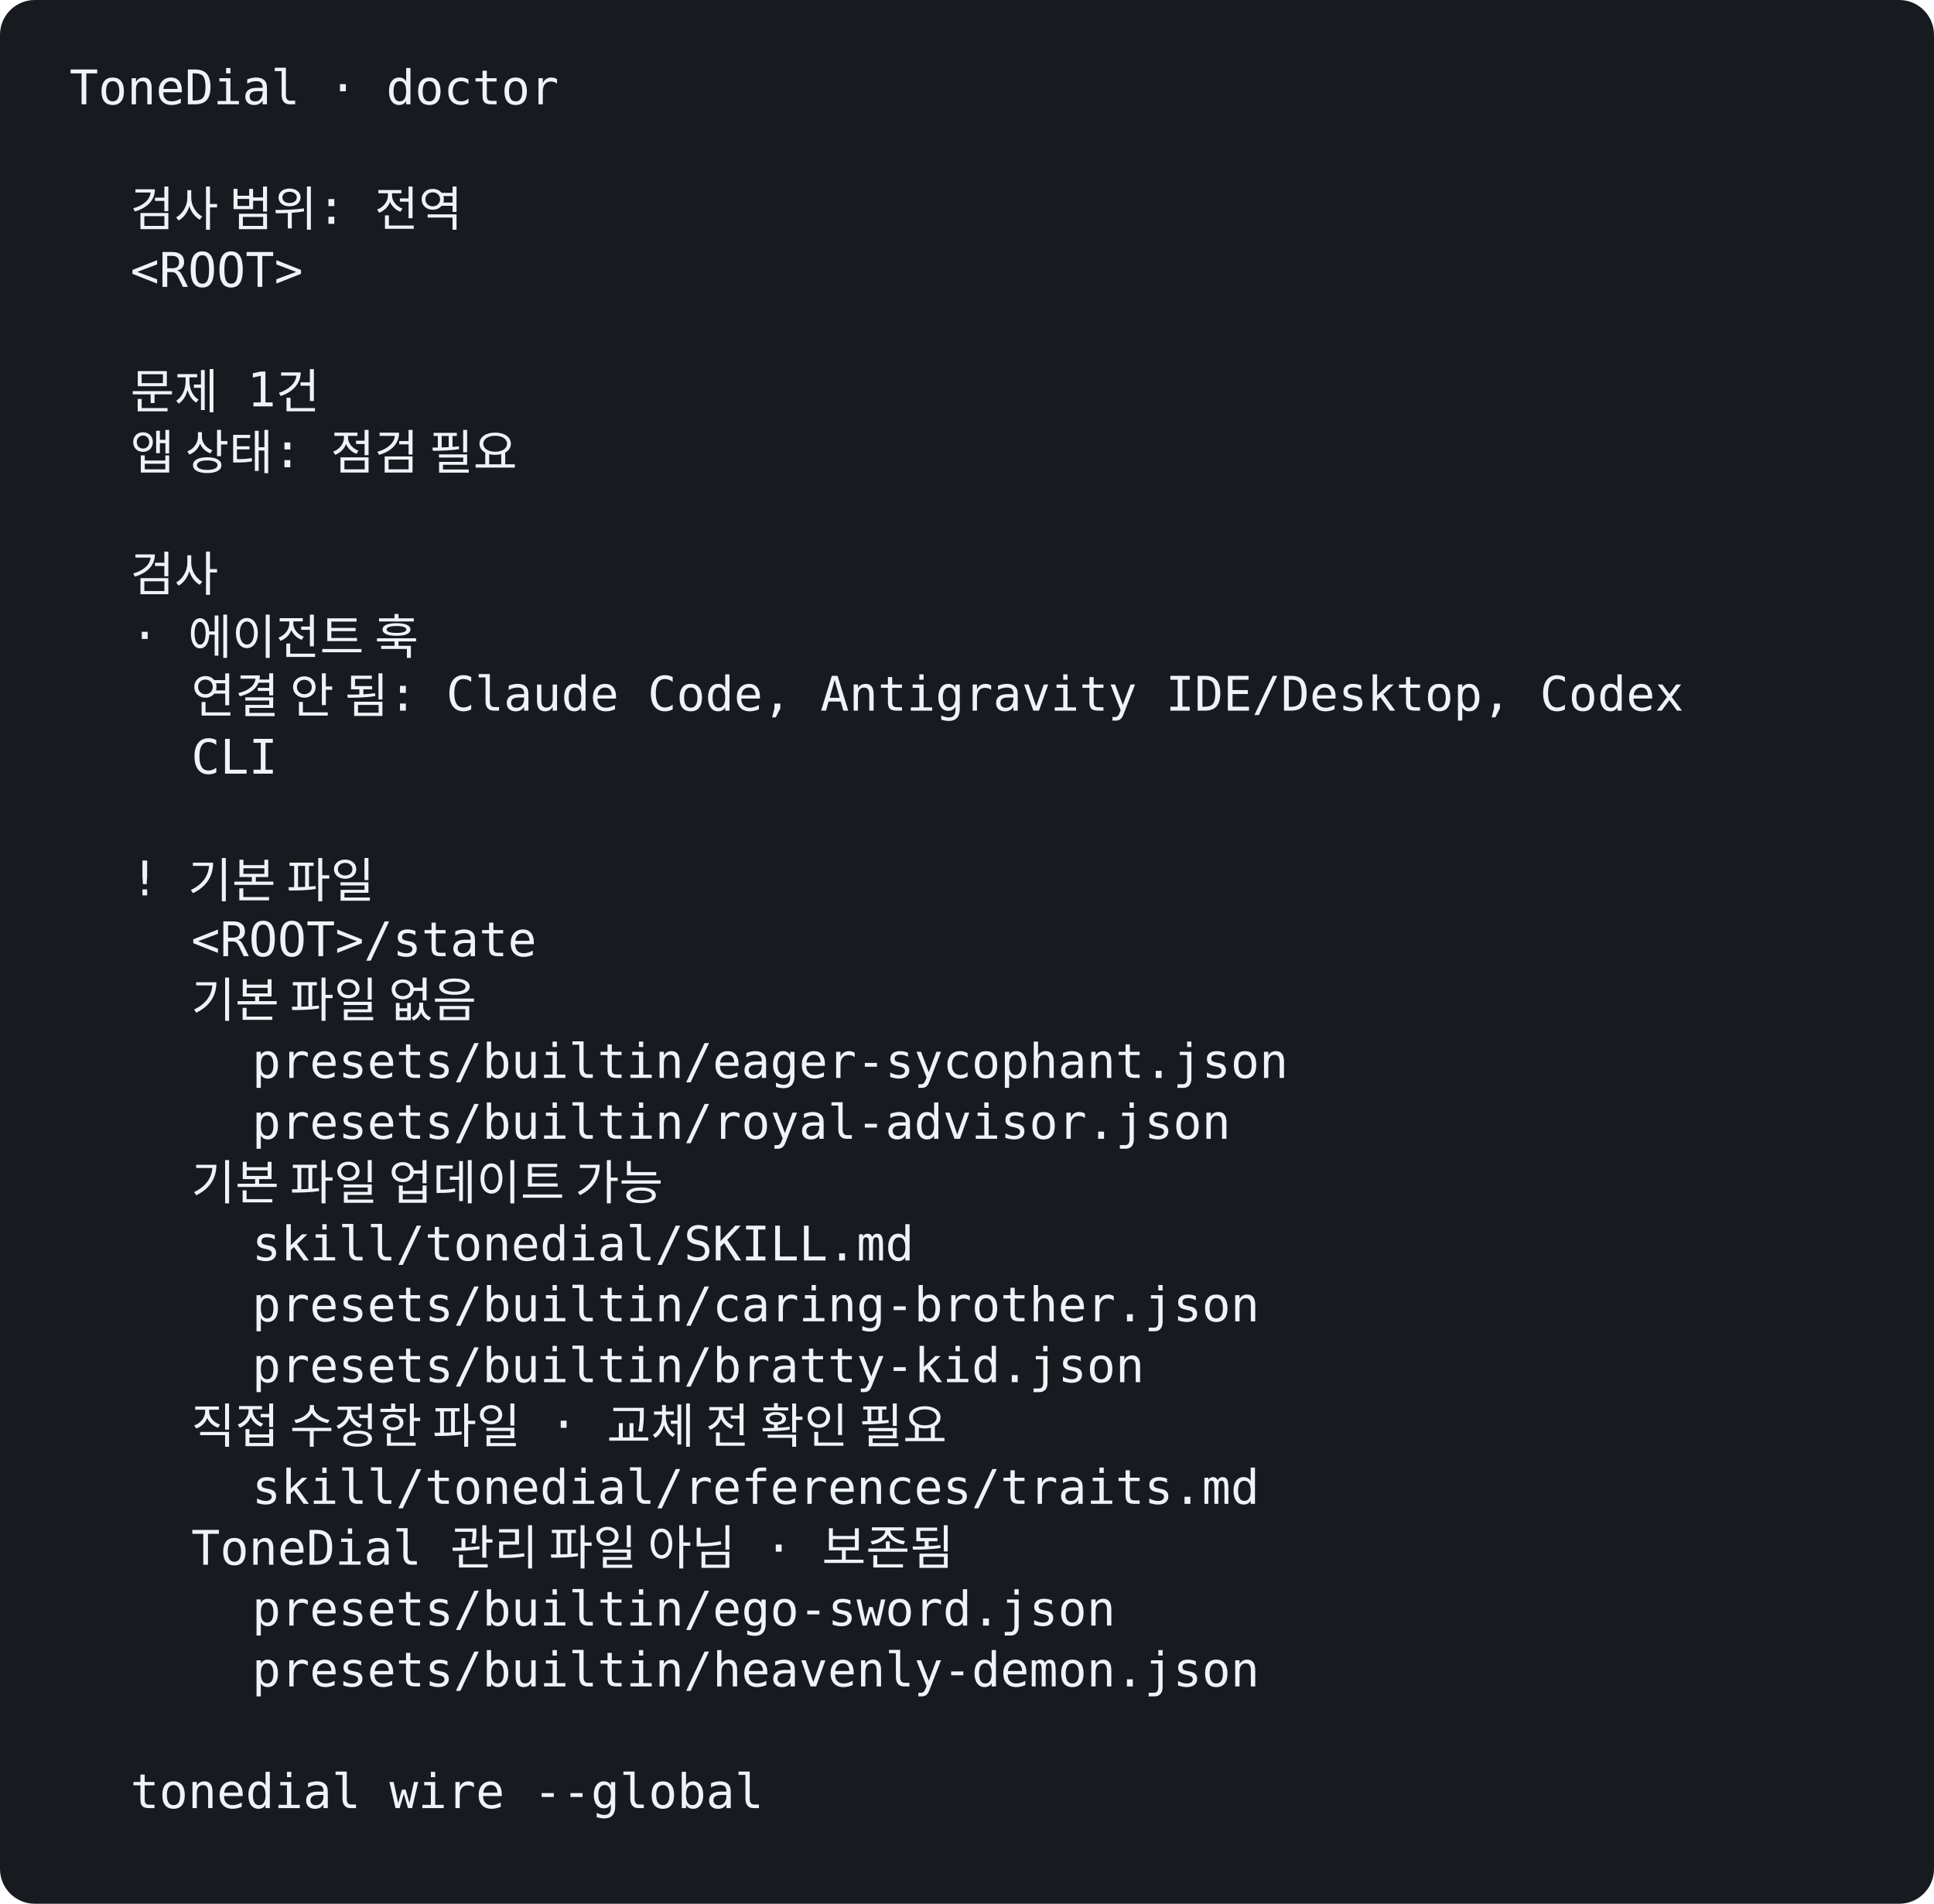
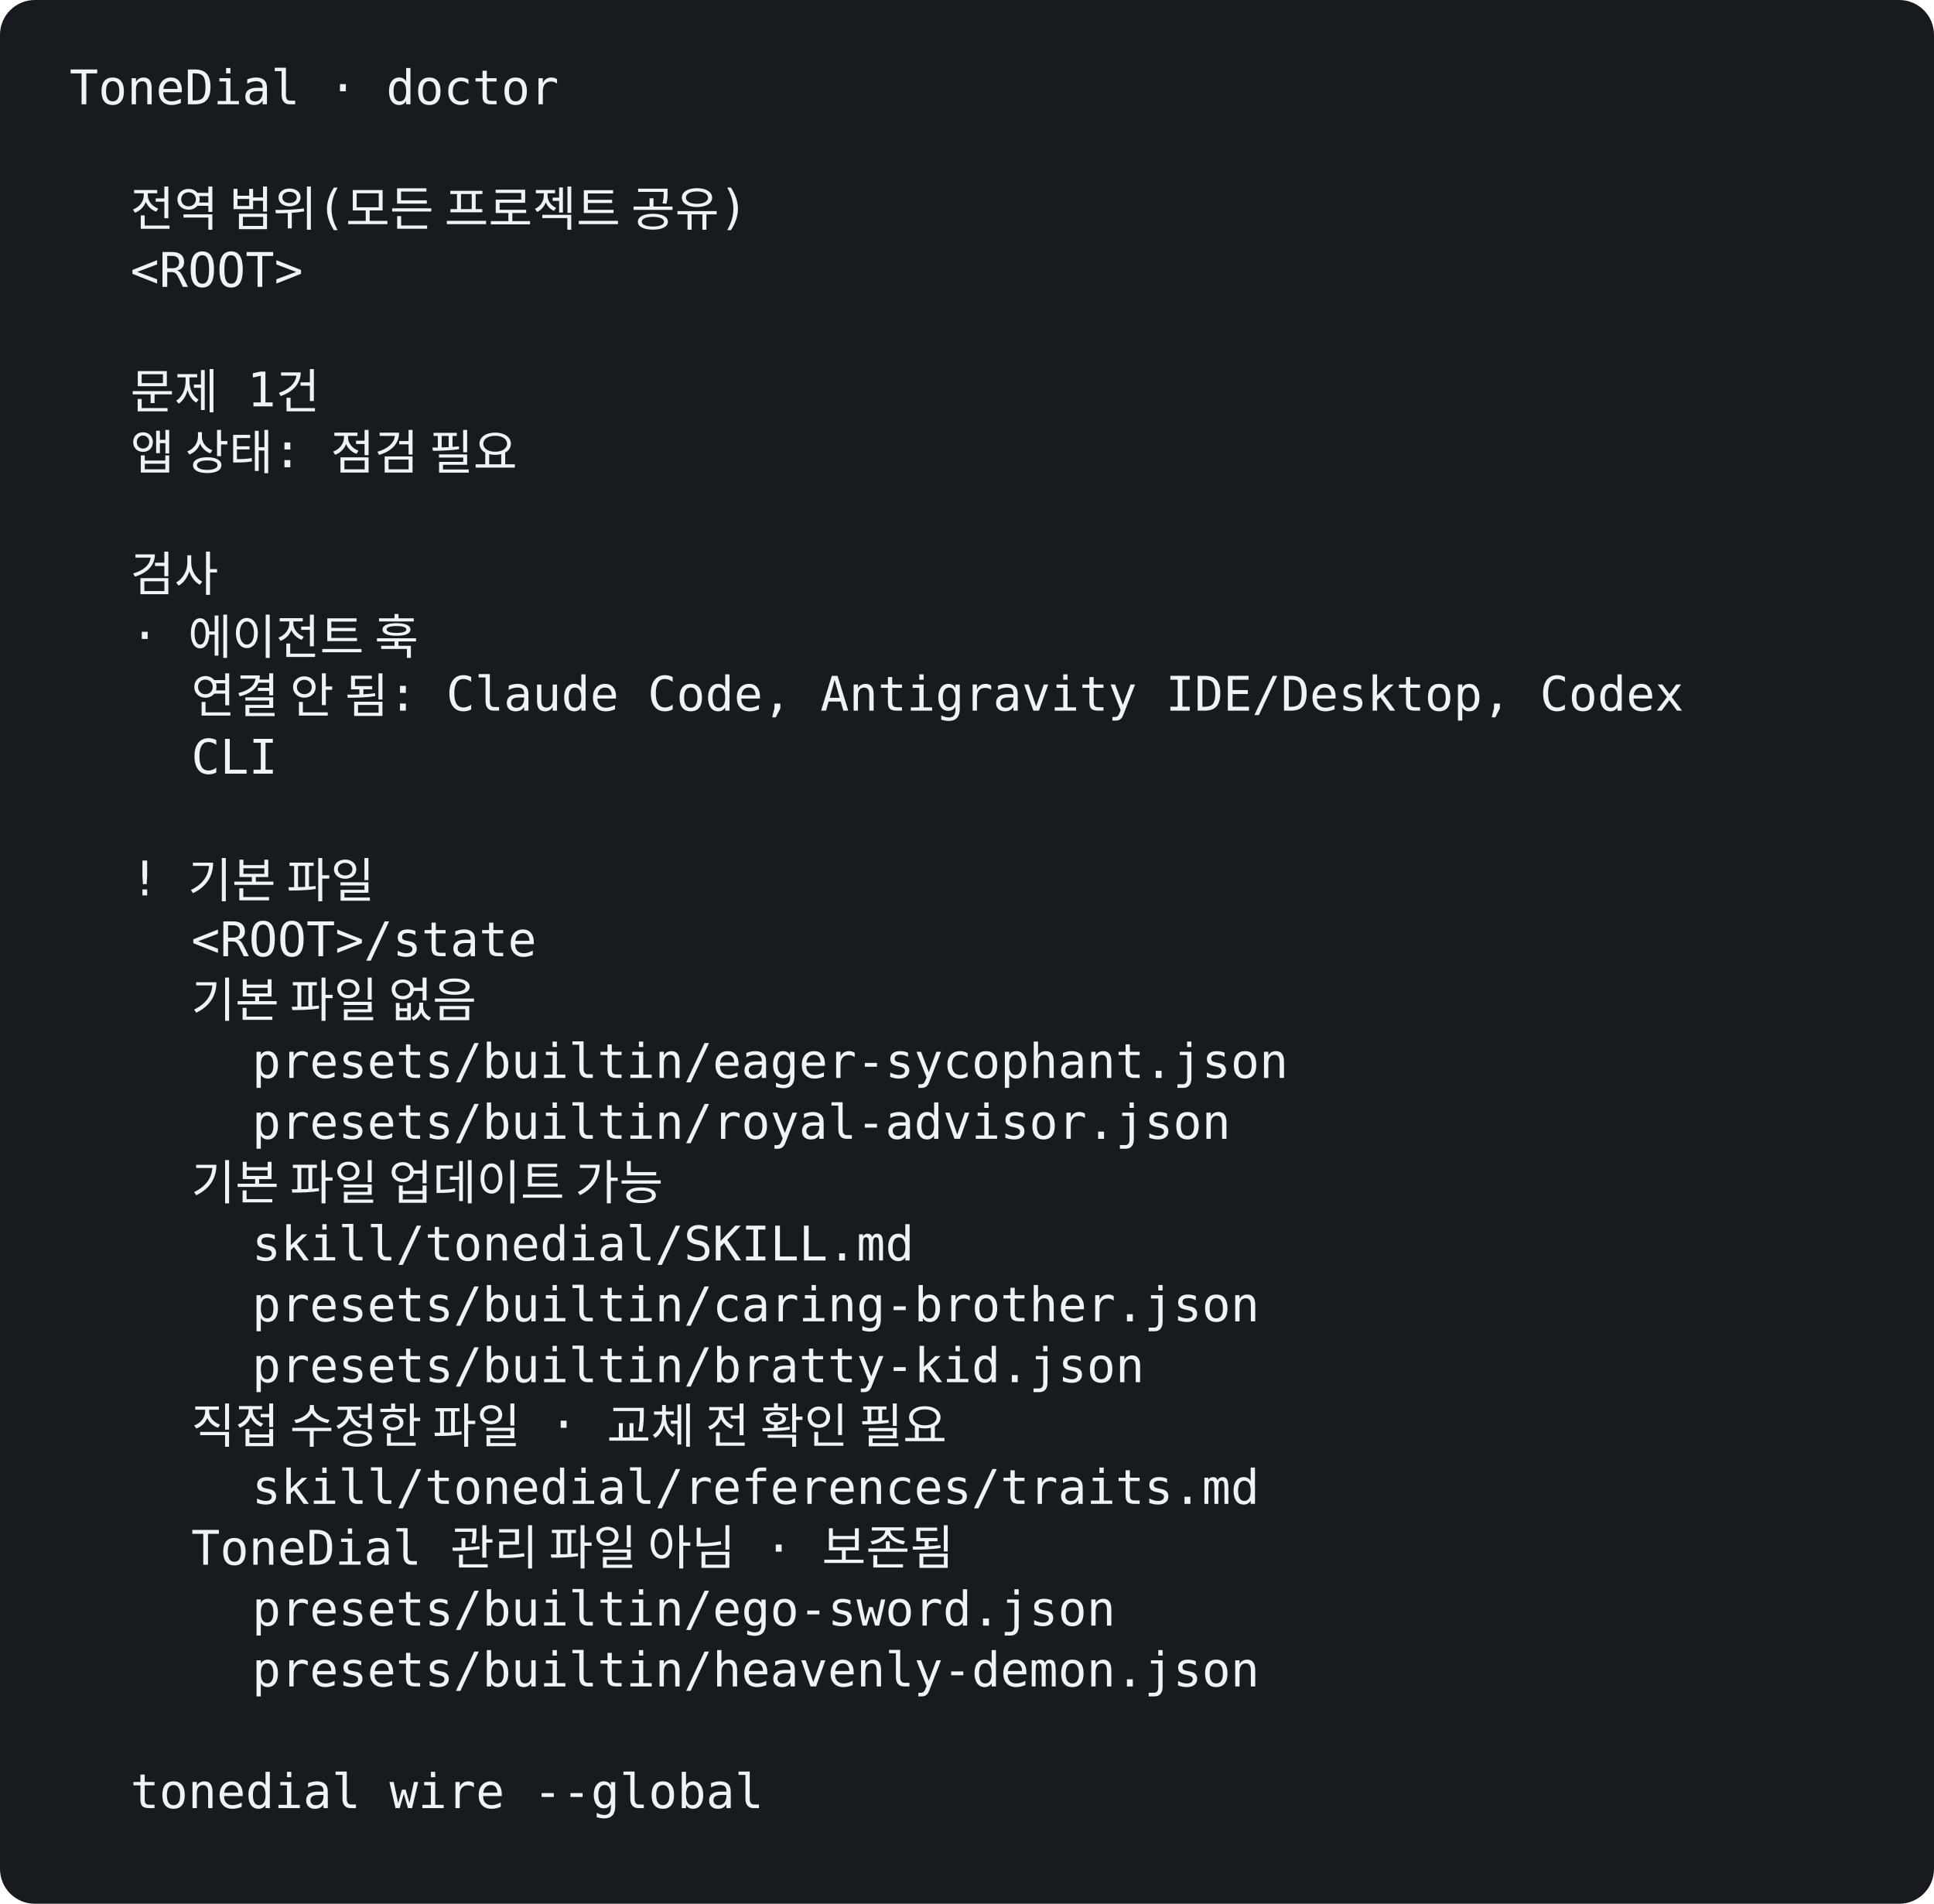
<svg xmlns="http://www.w3.org/2000/svg" width="890" height="876" viewBox="0 0 890 876" role="img" aria-labelledby="title description">
  <rect width="100%" height="100%" rx="16" fill="#171b20" />
  <g font-family="ui-monospace, SFMono-Regular, Menlo, Consolas, monospace, system-ui" font-size="22">
    <text x="32" y="48" fill="#edf3f6" font-weight="400" opacity="1">ToneDial · doctor</text>
-     <text x="60" y="104" fill="#edf3f6" font-weight="400" opacity="1">검사 범위: 전역</text>
+     <text x="60" y="104" fill="#edf3f6" font-weight="400" opacity="1">전역 범위(모든 프로젝트 공유)</text>
    <text x="60" y="132" fill="#edf3f6" font-weight="400" opacity="1">&lt;ROOT&gt;</text>
    <text x="60" y="188" fill="#edf3f6" font-weight="400" opacity="1">문제 1건</text>
    <text x="60" y="216" fill="#edf3f6" font-weight="400" opacity="1">앱 상태: 점검 필요</text>
    <text x="60" y="272" fill="#edf3f6" font-weight="400" opacity="1">검사</text>
    <text x="60" y="300" fill="#edf3f6" font-weight="400" opacity="1">· 에이전트 훅</text>
    <text x="88" y="328" fill="#edf3f6" font-weight="400" opacity="1">연결 안 됨: Claude Code, Antigravity IDE/Desktop, Codex</text>
    <text x="88" y="356" fill="#edf3f6" font-weight="400" opacity="1">CLI</text>
    <text x="60" y="412" fill="#edf3f6" font-weight="400" opacity="1">! 기본 파일</text>
    <text x="88" y="440" fill="#edf3f6" font-weight="400" opacity="1">&lt;ROOT&gt;/state</text>
    <text x="88" y="468" fill="#edf3f6" font-weight="400" opacity="1">기본 파일 없음</text>
    <text x="116" y="496" fill="#edf3f6" font-weight="400" opacity="1">presets/builtin/eager-sycophant.json</text>
    <text x="116" y="524" fill="#edf3f6" font-weight="400" opacity="1">presets/builtin/royal-advisor.json</text>
    <text x="88" y="552" fill="#edf3f6" font-weight="400" opacity="1">기본 파일 업데이트 가능</text>
    <text x="116" y="580" fill="#edf3f6" font-weight="400" opacity="1">skill/tonedial/SKILL.md</text>
    <text x="116" y="608" fill="#edf3f6" font-weight="400" opacity="1">presets/builtin/caring-brother.json</text>
    <text x="116" y="636" fill="#edf3f6" font-weight="400" opacity="1">presets/builtin/bratty-kid.json</text>
    <text x="88" y="664" fill="#edf3f6" font-weight="400" opacity="1">직접 수정한 파일 · 교체 전 확인 필요</text>
    <text x="116" y="692" fill="#edf3f6" font-weight="400" opacity="1">skill/tonedial/references/traits.md</text>
    <text x="88" y="720" fill="#edf3f6" font-weight="400" opacity="1">ToneDial 관리 파일 아님 · 보존됨</text>
    <text x="116" y="748" fill="#edf3f6" font-weight="400" opacity="1">presets/builtin/ego-sword.json</text>
    <text x="116" y="776" fill="#edf3f6" font-weight="400" opacity="1">presets/builtin/heavenly-demon.json</text>
    <text x="60" y="832" fill="#edf3f6" font-weight="400" opacity="1">tonedial wire --global</text>
  </g>
</svg>
